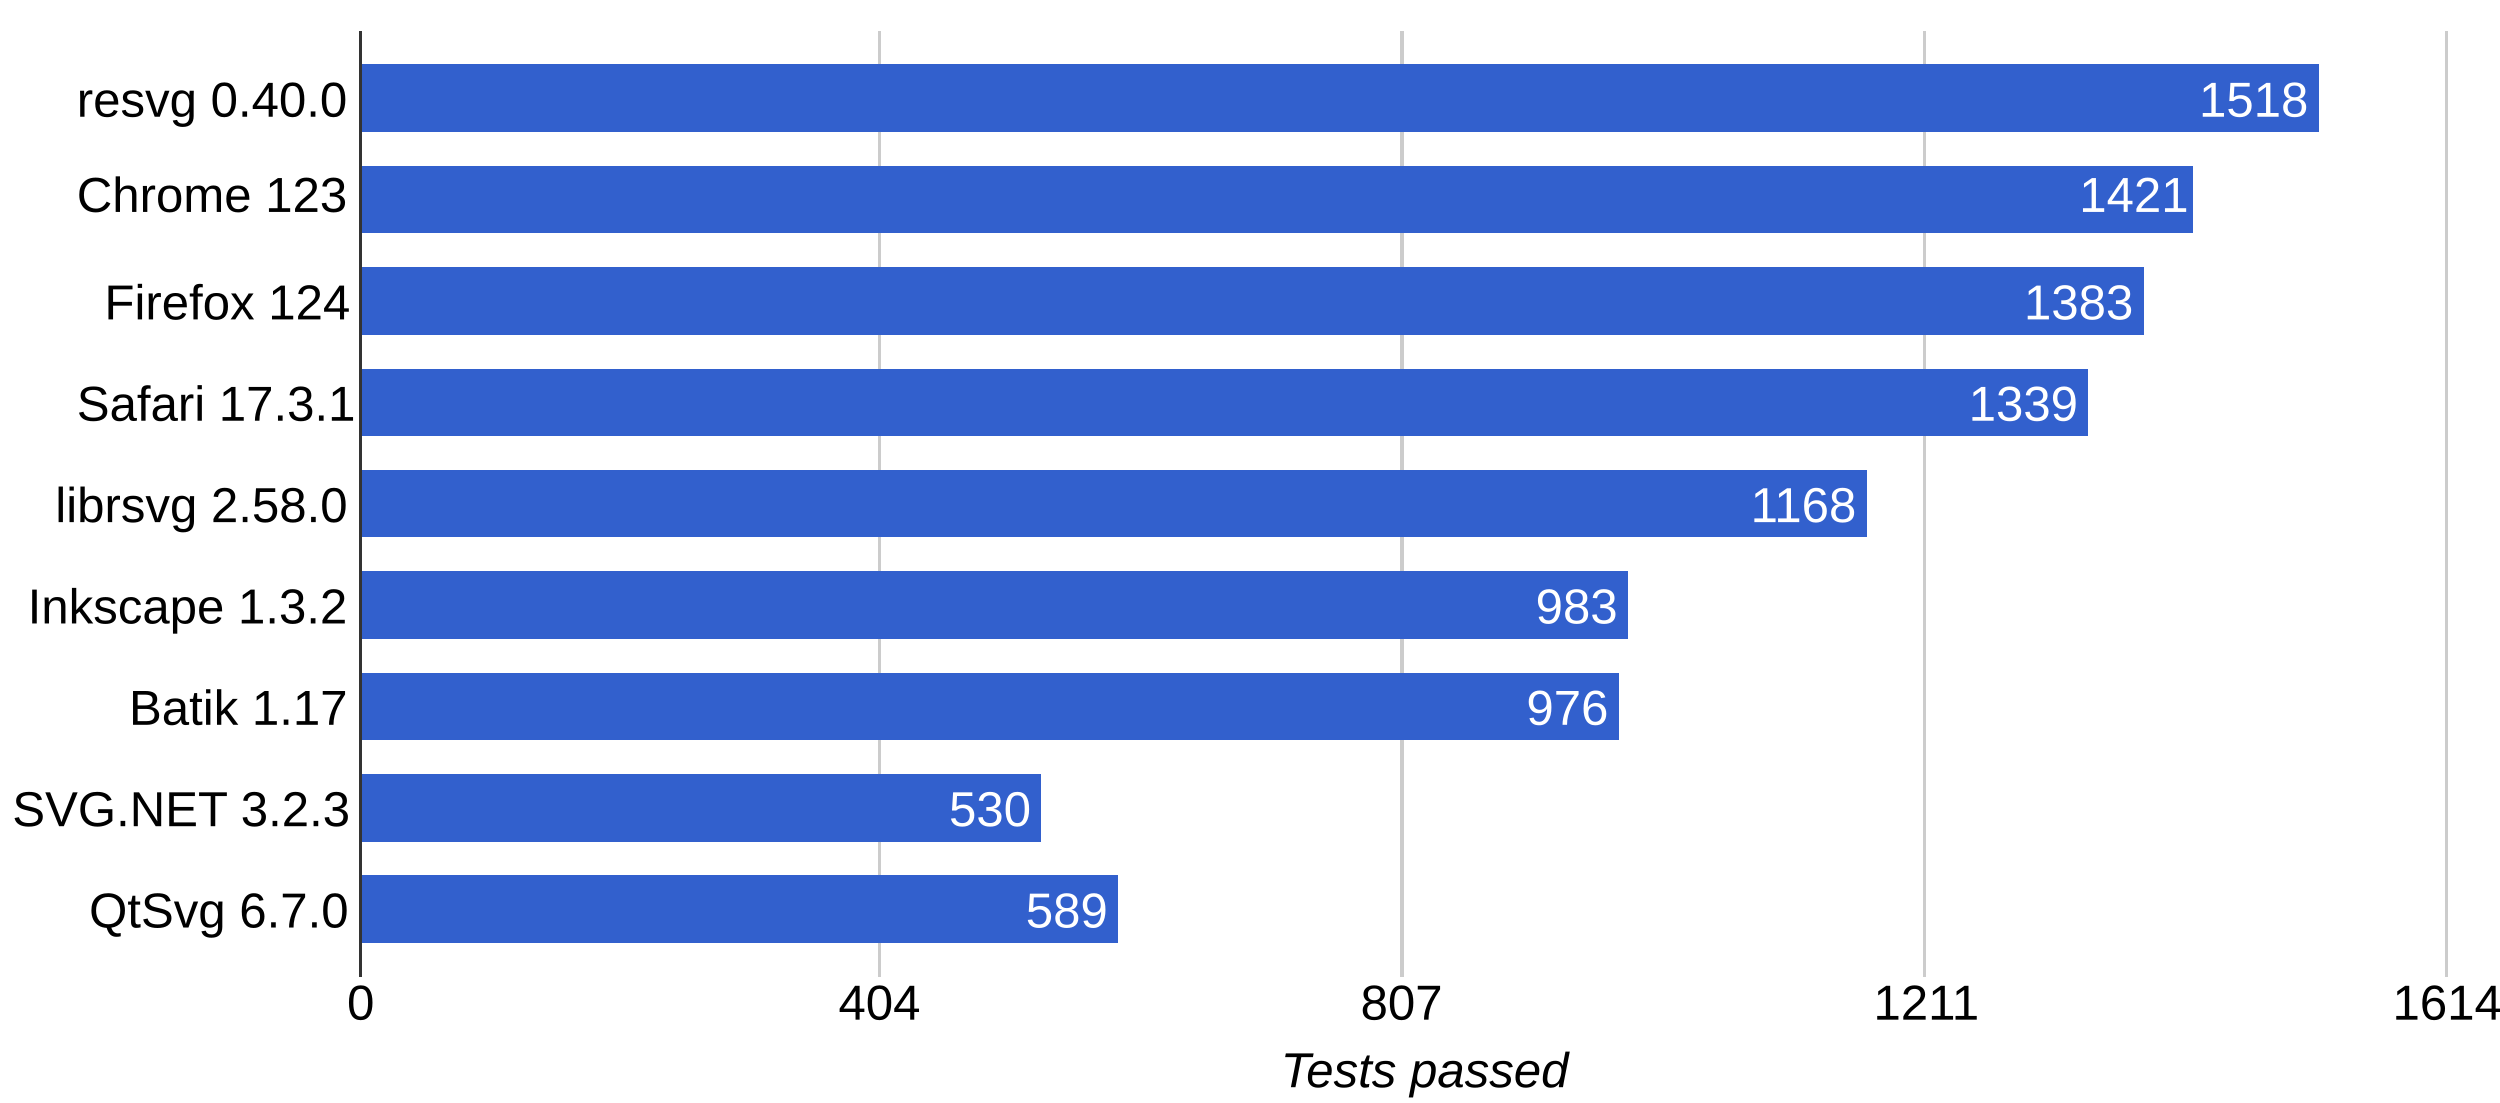
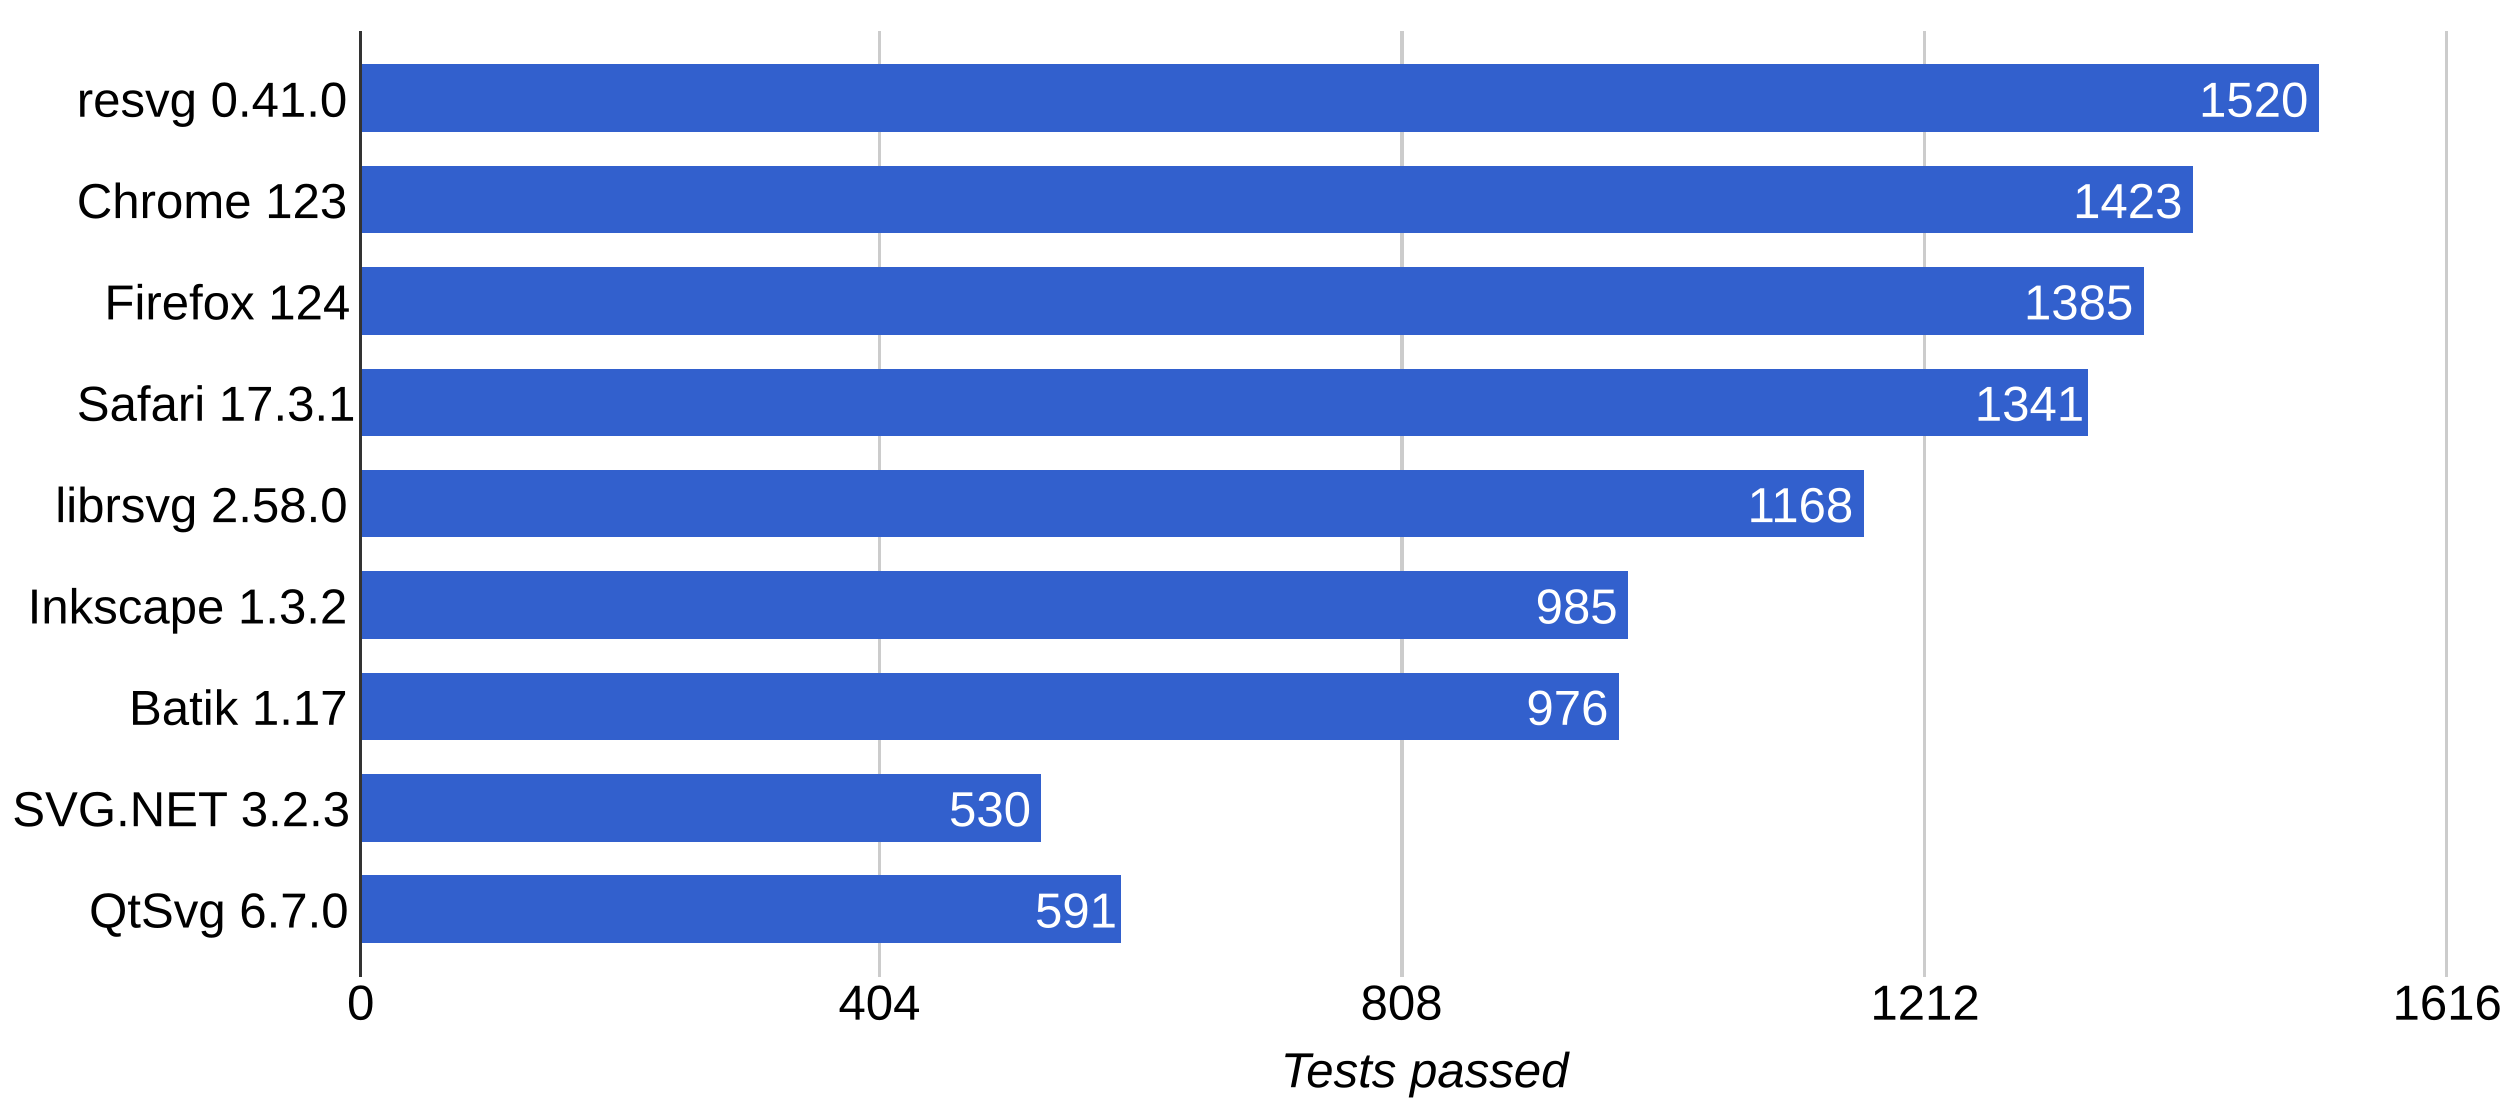
<svg xmlns="http://www.w3.org/2000/svg" height="359" shape-rendering="crispEdges" width="814">
  <rect width="814" height="359" fill="white" />
-   <text font-family="Arial" font-size="16" x="25" y="38">resvg 0.40.0</text>
-   <text font-family="Arial" font-size="16" x="25" y="69">Chrome 123</text>
+   <text font-family="Arial" font-size="16" x="25" y="38">resvg 0.41.0</text>
+   <text font-family="Arial" font-size="16" x="25" y="71">Chrome 123</text>
  <text font-family="Arial" font-size="16" x="34" y="104">Firefox 124</text>
  <text font-family="Arial" font-size="16" x="25" y="137">Safari 17.3.1</text>
  <text font-family="Arial" font-size="16" x="18" y="170">librsvg 2.58.0</text>
  <text font-family="Arial" font-size="16" x="9" y="203">Inkscape 1.3.2</text>
  <text font-family="Arial" font-size="16" x="42" y="236">Batik 1.17</text>
  <text font-family="Arial" font-size="16" x="4" y="269">SVG.NET 3.2.3</text>
  <text font-family="Arial" font-size="16" x="29" y="302">QtSvg 6.7.0</text>
  <rect fill="#ccc" height="308" width="1" x="117" y="10" />
  <text fill="#000" font-family="Arial" font-size="16" x="113" y="332">0</text>
  <rect fill="#ccc" height="308" width="1" x="286" y="10" />
  <text fill="#000" font-family="Arial" font-size="16" x="273" y="332">404</text>
  <rect fill="#ccc" height="308" width="1" x="456" y="10" />
-   <text fill="#000" font-family="Arial" font-size="16" x="443" y="332">807</text>
+   <text fill="#000" font-family="Arial" font-size="16" x="443" y="332">808</text>
  <rect fill="#ccc" height="308" width="1" x="626" y="10" />
-   <text fill="#000" font-family="Arial" font-size="16" x="610" y="332">1211</text>
+   <text fill="#000" font-family="Arial" font-size="16" x="609" y="332">1212</text>
  <rect fill="#ccc" height="308" width="1" x="796" y="10" />
-   <text fill="#000" font-family="Arial" font-size="16" x="779" y="332">1614</text>
+   <text fill="#000" font-family="Arial" font-size="16" x="779" y="332">1616</text>
  <rect fill="#3260cd" height="22" width="638" x="117" y="21" />
-   <text fill="#fff" font-family="Arial" font-size="16" x="716" y="38">1518</text>
+   <text fill="#fff" font-family="Arial" font-size="16" x="716" y="38">1520</text>
  <rect fill="#3260cd" height="22" width="597" x="117" y="54" />
-   <text fill="#fff" font-family="Arial" font-size="16" x="677" y="69">1421</text>
+   <text fill="#fff" font-family="Arial" font-size="16" x="675" y="71">1423</text>
  <rect fill="#3260cd" height="22" width="581" x="117" y="87" />
-   <text fill="#fff" font-family="Arial" font-size="16" x="659" y="104">1383</text>
+   <text fill="#fff" font-family="Arial" font-size="16" x="659" y="104">1385</text>
  <rect fill="#3260cd" height="22" width="563" x="117" y="120" />
-   <text fill="#fff" font-family="Arial" font-size="16" x="641" y="137">1339</text>
-   <rect fill="#3260cd" height="22" width="491" x="117" y="153" />
-   <text fill="#fff" font-family="Arial" font-size="16" x="570" y="170">1168</text>
+   <text fill="#fff" font-family="Arial" font-size="16" x="643" y="137">1341</text>
+   <rect fill="#3260cd" height="22" width="490" x="117" y="153" />
+   <text fill="#fff" font-family="Arial" font-size="16" x="569" y="170">1168</text>
  <rect fill="#3260cd" height="22" width="413" x="117" y="186" />
-   <text fill="#fff" font-family="Arial" font-size="16" x="500" y="203">983</text>
+   <text fill="#fff" font-family="Arial" font-size="16" x="500" y="203">985</text>
  <rect fill="#3260cd" height="22" width="410" x="117" y="219" />
  <text fill="#fff" font-family="Arial" font-size="16" x="497" y="236">976</text>
  <rect fill="#3260cd" height="22" width="222" x="117" y="252" />
  <text fill="#fff" font-family="Arial" font-size="16" x="309" y="269">530</text>
-   <rect fill="#3260cd" height="22" width="247" x="117" y="285" />
-   <text fill="#fff" font-family="Arial" font-size="16" x="334" y="302">589</text>
+   <rect fill="#3260cd" height="22" width="248" x="117" y="285" />
+   <text fill="#fff" font-family="Arial" font-size="16" x="337" y="302">591</text>
  <rect fill="#333" height="308" width="1" x="117" y="10" />
  <text font-family="Arial" font-size="16" font-style="italic" x="417" y="354">Tests passed</text>
</svg>
